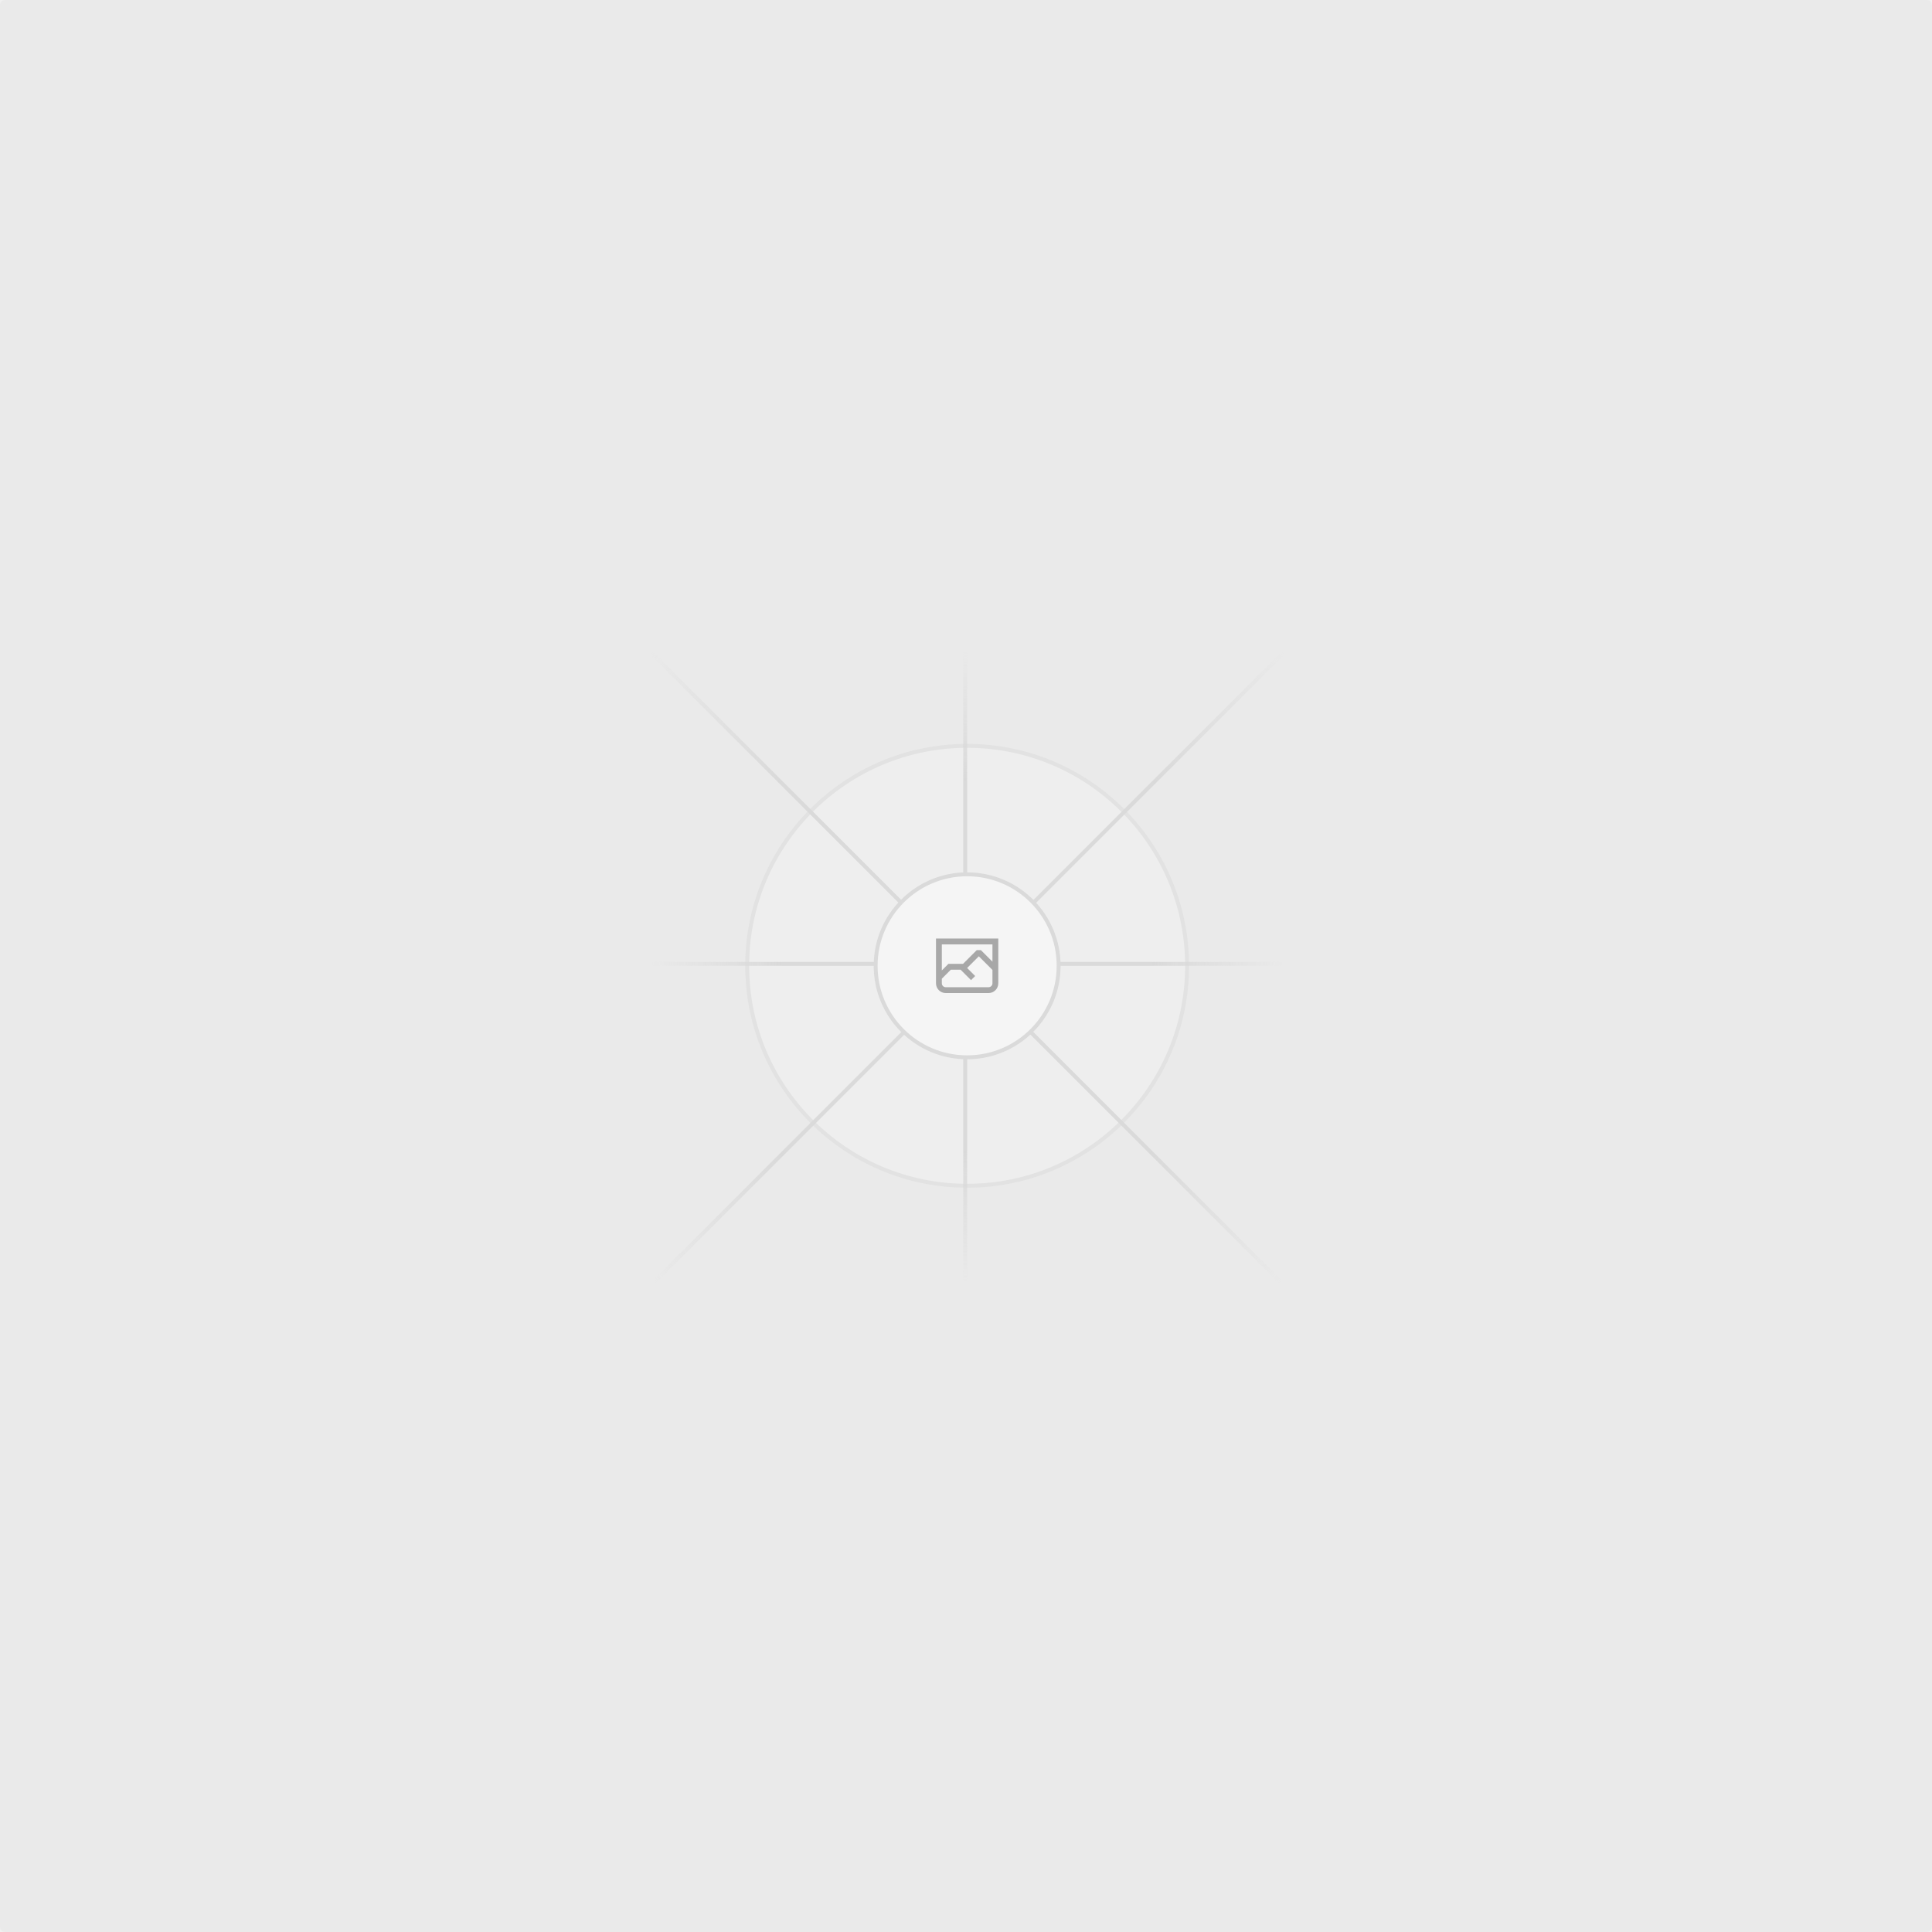
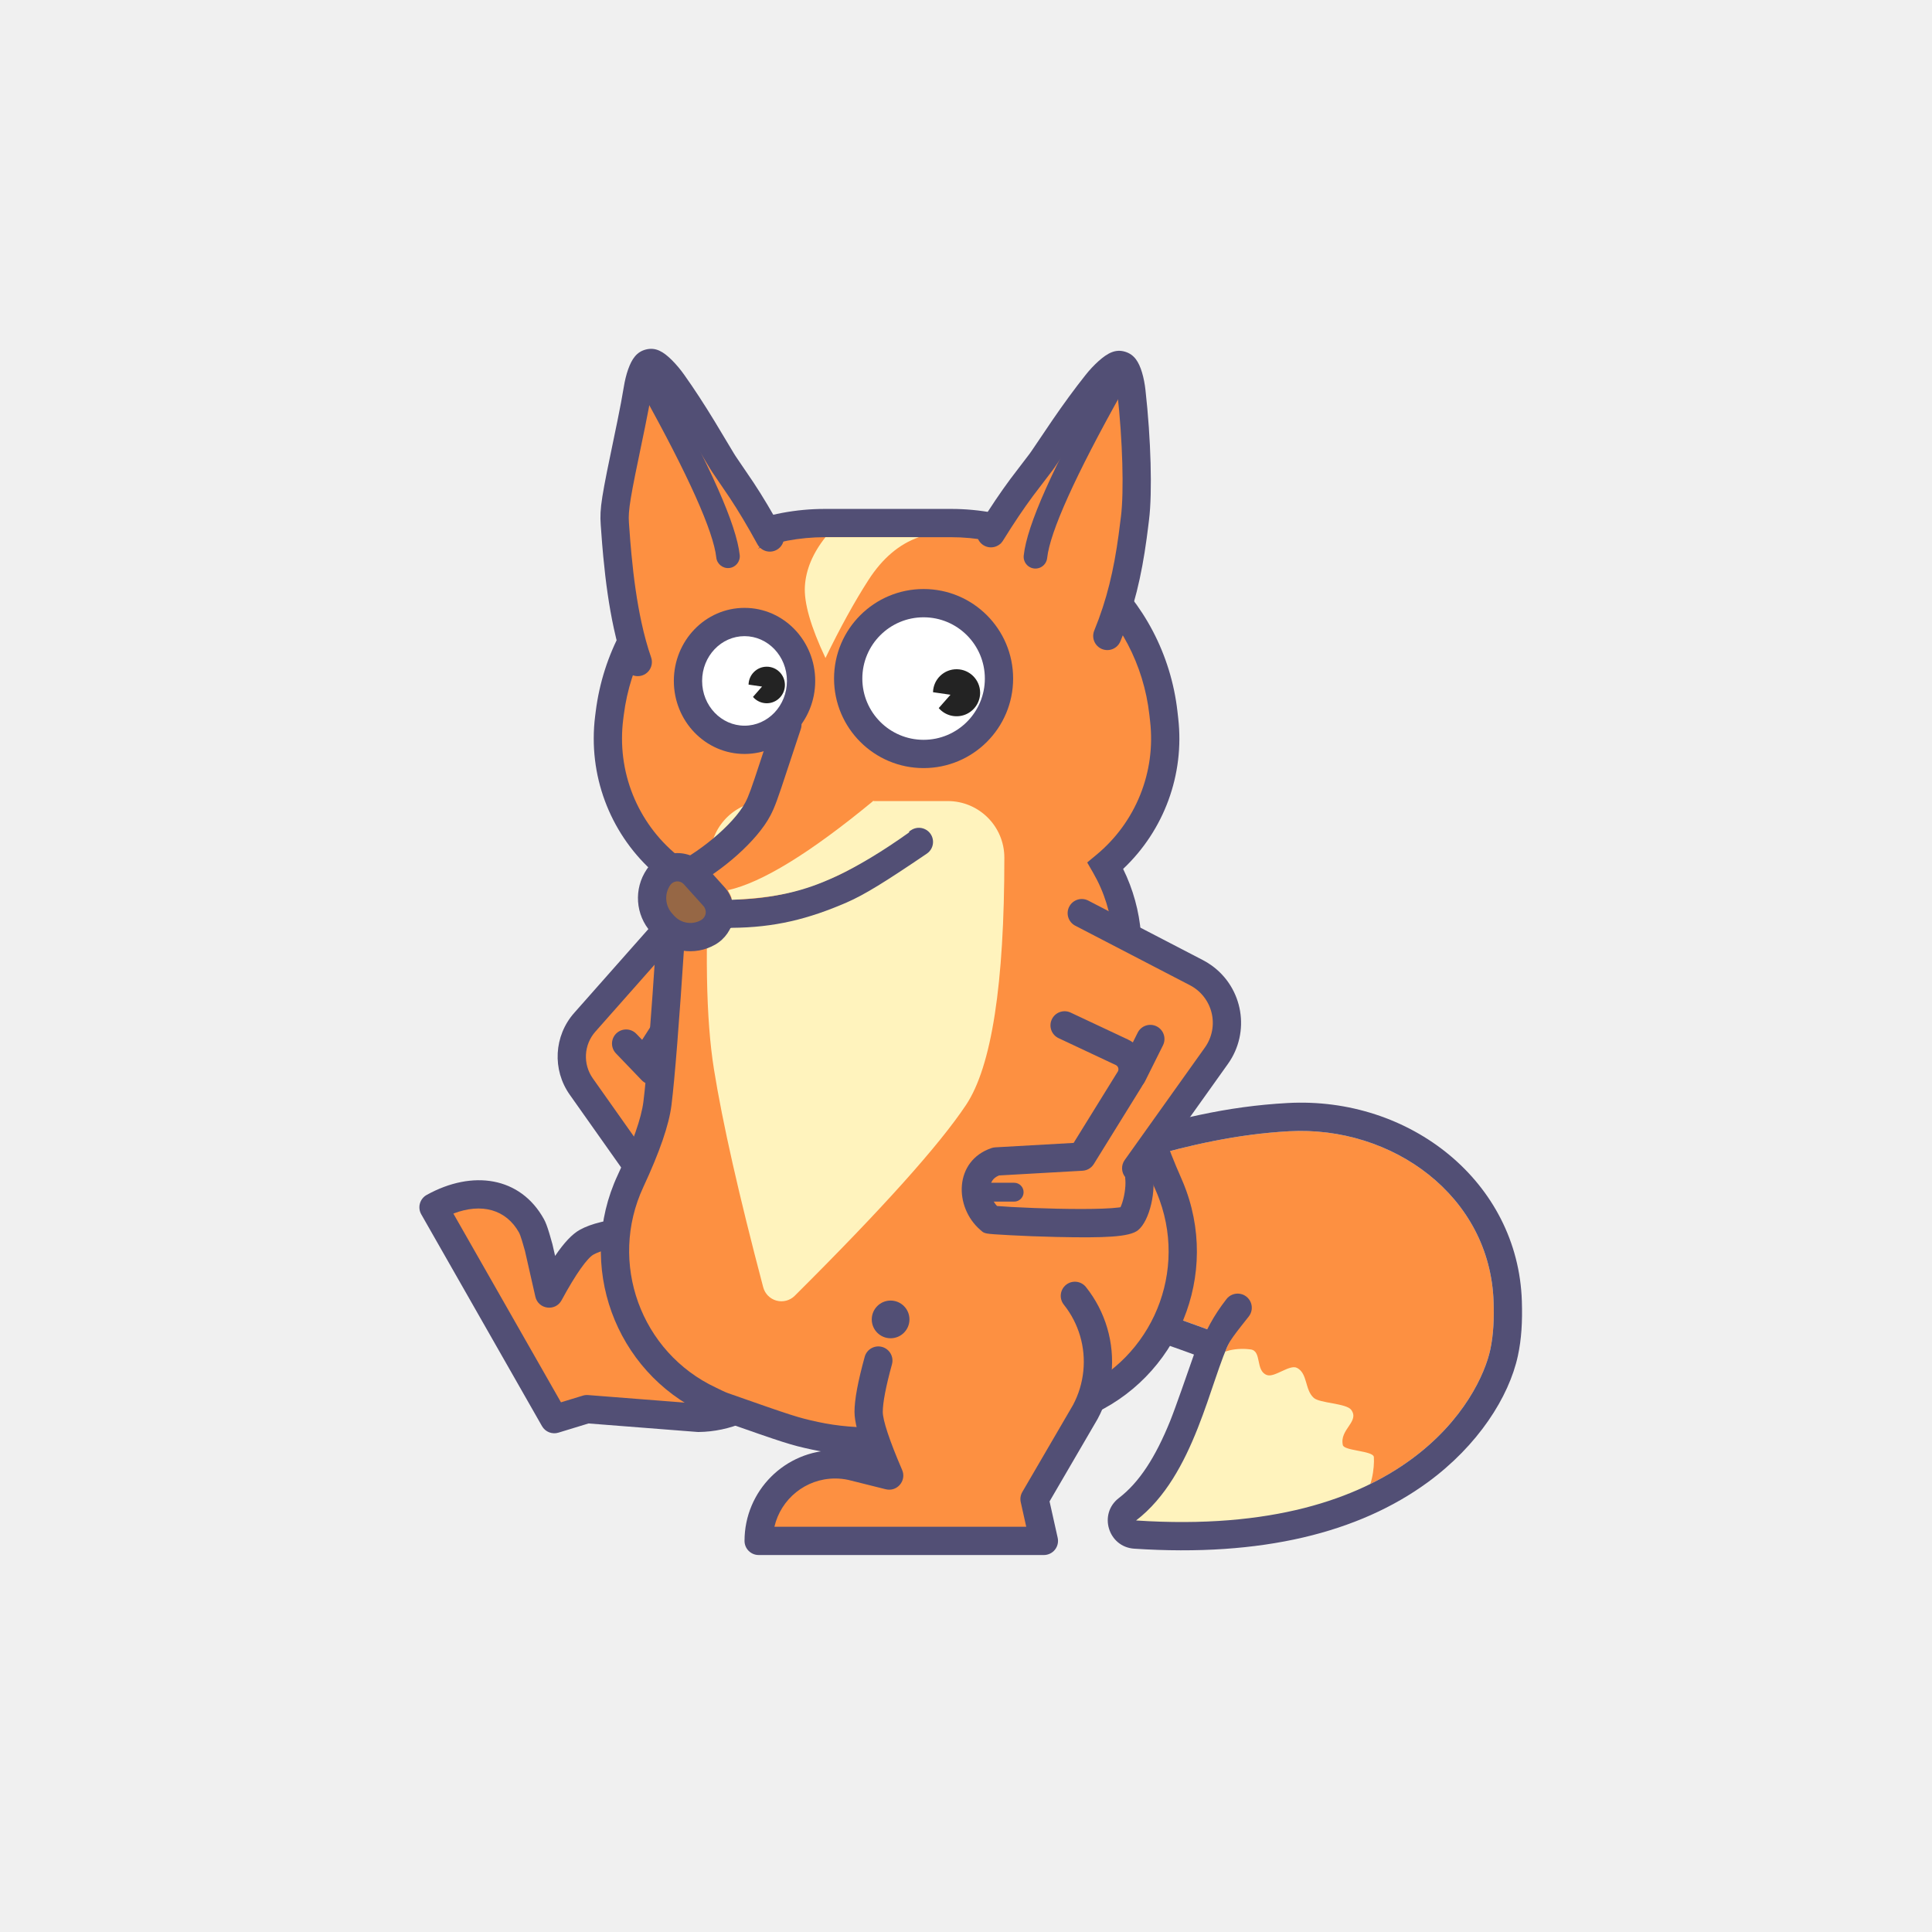
- <svg xmlns="http://www.w3.org/2000/svg" width="1200" height="1200" fill="none">
-   <rect width="1200" height="1200" fill="#EAEAEA" rx="3" />
-   <g opacity=".5">
-     <g opacity=".5">
-       <path fill="#FAFAFA" d="M600.709 736.5c-75.454 0-136.621-61.167-136.621-136.62 0-75.454 61.167-136.621 136.621-136.621 75.453 0 136.62 61.167 136.62 136.621 0 75.453-61.167 136.62-136.62 136.62Z" />
-       <path stroke="#C9C9C9" stroke-width="2.418" d="M600.709 736.5c-75.454 0-136.621-61.167-136.621-136.62 0-75.454 61.167-136.621 136.621-136.621 75.453 0 136.62 61.167 136.62 136.621 0 75.453-61.167 136.62-136.62 136.62Z" />
-     </g>
-     <path stroke="url(#a)" stroke-width="2.418" d="M0-1.209h553.581" transform="scale(1 -1) rotate(45 1163.11 91.165)" />
-     <path stroke="url(#b)" stroke-width="2.418" d="M404.846 598.671h391.726" />
-     <path stroke="url(#c)" stroke-width="2.418" d="M599.5 795.742V404.017" />
-     <path stroke="url(#d)" stroke-width="2.418" d="m795.717 796.597-391.441-391.44" />
-     <path fill="#fff" d="M600.709 656.704c-31.384 0-56.825-25.441-56.825-56.824 0-31.384 25.441-56.825 56.825-56.825 31.383 0 56.824 25.441 56.824 56.825 0 31.383-25.441 56.824-56.824 56.824Z" />
-     <g clip-path="url(#e)">
-       <path fill="#666" fill-rule="evenodd" d="M616.426 586.58h-31.434v16.176l3.553-3.554.531-.531h9.068l.074-.074 8.463-8.463h2.565l7.18 7.181V586.58Zm-15.715 14.654 3.698 3.699 1.283 1.282-2.565 2.565-1.282-1.283-5.2-5.199h-6.066l-5.514 5.514-.073.073v2.876a2.418 2.418 0 0 0 2.418 2.418h26.598a2.418 2.418 0 0 0 2.418-2.418v-8.317l-8.463-8.463-7.181 7.181-.071.072Zm-19.347 5.442v4.085a6.045 6.045 0 0 0 6.046 6.045h26.598a6.044 6.044 0 0 0 6.045-6.045v-7.108l1.356-1.355-1.282-1.283-.074-.073v-17.989h-38.689v23.43l-.146.146.146.147Z" clip-rule="evenodd" />
-     </g>
-     <path stroke="#C9C9C9" stroke-width="2.418" d="M600.709 656.704c-31.384 0-56.825-25.441-56.825-56.824 0-31.384 25.441-56.825 56.825-56.825 31.383 0 56.824 25.441 56.824 56.825 0 31.383-25.441 56.824-56.824 56.824Z" />
-   </g>
-   <defs>
-     <linearGradient id="a" x1="554.061" x2="-.48" y1=".083" y2=".087" gradientUnits="userSpaceOnUse">
-       <stop stop-color="#C9C9C9" stop-opacity="0" />
-       <stop offset=".208" stop-color="#C9C9C9" />
-       <stop offset=".792" stop-color="#C9C9C9" />
-       <stop offset="1" stop-color="#C9C9C9" stop-opacity="0" />
-     </linearGradient>
-     <linearGradient id="b" x1="796.912" x2="404.507" y1="599.963" y2="599.965" gradientUnits="userSpaceOnUse">
-       <stop stop-color="#C9C9C9" stop-opacity="0" />
-       <stop offset=".208" stop-color="#C9C9C9" />
-       <stop offset=".792" stop-color="#C9C9C9" />
-       <stop offset="1" stop-color="#C9C9C9" stop-opacity="0" />
-     </linearGradient>
-     <linearGradient id="c" x1="600.792" x2="600.794" y1="403.677" y2="796.082" gradientUnits="userSpaceOnUse">
-       <stop stop-color="#C9C9C9" stop-opacity="0" />
-       <stop offset=".208" stop-color="#C9C9C9" />
-       <stop offset=".792" stop-color="#C9C9C9" />
-       <stop offset="1" stop-color="#C9C9C9" stop-opacity="0" />
-     </linearGradient>
-     <linearGradient id="d" x1="404.85" x2="796.972" y1="403.903" y2="796.02" gradientUnits="userSpaceOnUse">
-       <stop stop-color="#C9C9C9" stop-opacity="0" />
-       <stop offset=".208" stop-color="#C9C9C9" />
-       <stop offset=".792" stop-color="#C9C9C9" />
-       <stop offset="1" stop-color="#C9C9C9" stop-opacity="0" />
-     </linearGradient>
-     <clipPath id="e">
-       <path fill="#fff" d="M581.364 580.535h38.689v38.689h-38.689z" />
-     </clipPath>
-   </defs>
+ <svg xmlns="http://www.w3.org/2000/svg" width="800px" height="800px" viewBox="0 0 1024 1024" class="icon" version="1.1">
+   <path d="M541.971 633.791c39.397-10.917 86.59-31.177 141.235-34.207s106.653 34.204 108.429 90.499c0.267 8.512 0.022 17.041-1.776 25.373-5.365 24.881-44.097 99.962-187.717 90.419 31.234-23.952 39.122-74.247 50.278-96.371-14.483-6.194-51.297-18.884-110.45-38.065v-37.648z" fill="#FD9041" />
+   <path d="M642.657 721.381c2.645-4.793 11.249-7.338 20.195-6.159 6.109 0.807 2.375 11.404 8.689 13.592 4.084 1.416 12.001-5.824 15.912-3.799 5.702 2.955 4.044 11.574 8.869 15.894 3.194 2.865 17.251 2.832 19.838 6.326 4.625 6.249-6.306 10.327-4.428 18.697 0.702 3.122 16.224 2.93 16.444 6.361 0.365 5.699-1.044 17.083-6.419 22.173-16.956 16.057-57.756 21.259-122.403 15.607 19.351-41.889 33.785-71.455 43.303-88.693z" fill="#FFF3BD" />
+   <path d="M647.98 718.93c2.38-7.29 8.239-13.891 13.831-21.089a7.493 7.493 0 1 0-11.833-9.191c-6.616 8.512-11.411 17.273-14.351 26.274a7.493 7.493 0 0 0 4.798 9.448c3.931 1.281 6.271-1.509 7.555-5.442z" fill="#524F75" />
+   <path d="M541.971 633.791v37.648c59.152 19.181 95.966 31.871 110.45 38.068-11.157 22.123-19.044 72.419-50.278 96.371 143.62 9.543 182.352-65.538 187.717-90.419 1.798-8.332 2.043-16.861 1.776-25.373-1.776-56.295-53.785-93.529-108.429-90.499s-101.838 23.287-141.235 34.204z m-4.623 51.902a14.985 14.985 0 0 1-10.362-14.254v-37.648a14.988 14.988 0 0 1 10.984-14.443c6.022-1.668 12.488-3.624 20.967-6.316 3.142-0.999 18.527-5.952 22.945-7.35 40.485-12.82 68.725-19.294 100.494-21.054 65.066-3.606 122.248 41.917 124.239 104.987 0.347 11.064-0.195 20.138-2.108 29.007-4.708 21.816-21.127 47.549-47.818 67.057-36.322 26.544-87.827 39.654-155.543 35.153-13.792-0.917-19.094-18.432-8.125-26.844 10.859-8.327 19.389-21.611 27.163-40.768 2.797-6.901 9.503-26.297 12.643-35.283-18.789-6.938-50.72-17.728-95.479-32.244z" fill="#524F75" />
+   <path d="M334.91 652.78c-10.992 0.972-18.971 2.835-23.939 5.587s-11.604 11.831-19.911 27.236l-5.542-24.401c-0.834-2.775-2.388-8.894-3.791-11.426-10.842-19.561-32.461-20.68-51.949-9.878l64.005 112.275 17.326-5.292 59.067 4.615a55.643 55.643 0 0 0 21.237-4.491 55.541 55.541 0 0 0 29.586-30.018" fill="#FD9041" />
+   <path d="M292.824 659.546a2465.692 2465.692 0 0 0-1.334-4.693 160.568 160.568 0 0 0-0.51-1.708c-0.937-3.072-1.748-5.277-2.702-7.001-12.45-22.466-37.848-26.262-62.134-12.8a7.493 7.493 0 0 0-2.877 10.262l64.005 112.278a7.493 7.493 0 0 0 8.699 3.454l15.967-4.878 57.654 4.506c0.225 0.017 0.452 0.027 0.677 0.022a63.171 63.171 0 0 0 24.091-5.095 63.018 63.018 0 0 0 33.565-34.054 7.493 7.493 0 0 0-13.856-5.704 48.031 48.031 0 0 1-25.607 25.982 48.228 48.228 0 0 1-18.055 3.884l-58.718-4.588a7.538 7.538 0 0 0-2.772 0.302l-11.594 3.542L240.29 643.219c14.905-5.732 27.97-2.278 34.881 10.19 0.287 0.517 0.837 2.018 1.476 4.111 0.145 0.47 0.292 0.972 0.452 1.519 0.147 0.502 0.869 3.055 1.164 4.056l5.49 24.169c1.534 6.748 10.617 7.987 13.901 1.896 7.62-14.131 13.687-22.431 16.948-24.239 3.861-2.14 10.927-3.791 20.967-4.678a7.493 7.493 0 0 0-1.316-14.928c-11.946 1.056-20.84 3.132-26.914 6.499-4.081 2.263-8.359 6.826-13.125 13.844l-1.391-6.112z" fill="#524F75" />
+   <path d="M352.338 493.908l22.973 16.499-33.43 52.224 46.57 44.179L358.425 647.118l-50.338-71.235a27.478 27.478 0 0 1 1.861-34.059l42.391-47.916z" fill="#FD9041" />
+   <path d="M353.465 503.94L315.559 546.791a19.98 19.98 0 0 0-1.354 24.768l44.377 62.804 19.883-26.691-41.742-39.604a7.498 7.498 0 0 1-1.154-9.476l29.601-46.242-11.706-8.409z m-1.936 57.519l42.079 39.916a7.493 7.493 0 0 1 0.852 9.913l-30.026 40.306c-3.042 4.086-9.189 4.006-12.128-0.152L301.968 580.208a34.966 34.966 0 0 1 2.368-43.348l42.391-47.918a7.493 7.493 0 0 1 9.983-1.121l22.973 16.499a7.493 7.493 0 0 1 1.938 10.125l-30.091 47.014z" fill="#524F75" />
+   <path d="M350.947 562.176l-13.664-14.224a7.493 7.493 0 1 0-10.807 10.382l13.664 14.224a7.493 7.493 0 0 0 10.807-10.382z" fill="#524F75" />
+   <path d="M585.885 458.859c21.949-18.192 34.589-46.787 31.155-77.272l-0.4-3.544C610.172 320.622 561.719 277.229 504.075 277.229h-66.835c-57.928 0-106.808 43.2-114.066 100.812l-0.302 2.403A87.827 87.827 0 0 0 322.185 391.4c0 31.349 16.456 58.848 41.18 74.285a87.452 87.452 0 0 0-7.935 31.172c-2.93 44.836-5.255 74.15-6.971 87.942-1.194 9.586-5.957 23.33-14.294 41.227-20.38 43.765-1.509 95.809 42.151 116.239 2.62 1.224 4.526 2.308 7.255 3.269 40.138 14.109 51.145 18.819 86.321 18.714 35.173-0.105 60.376-4.598 99.368-18.714 45.318-16.409 68.783-66.538 52.414-111.963a85.981 85.981 0 0 0-2.31-5.759c-8.199-18.532-12.897-32.868-14.084-43.013-1.683-14.363-4.353-44.134-8.02-89.313a87.25 87.25 0 0 0-11.376-36.627z" fill="#FD9041" />
+   <path d="M604.732 494.884c3.659 45.088 6.326 74.802 7.992 89.046 1.081 9.241 5.567 22.948 13.494 40.848 0.907 2.053 1.743 4.138 2.505 6.254 17.768 49.312-7.705 103.729-56.912 121.546-39.207 14.199-65.284 19.056-101.898 19.164-16.451 0.05-27.95-0.937-39.506-3.422-11.394-2.448-14.391-3.439-49.319-15.717a44.606 44.606 0 0 1-4.665-1.963c-0.192-0.09-2.56-1.251-3.279-1.588-47.404-22.183-67.891-78.676-45.768-126.184 8.035-17.253 12.575-30.35 13.649-38.989 1.693-13.597 4.009-42.823 6.928-87.507a95.095 95.095 0 0 1 6.107-27.915A94.907 94.907 0 0 1 314.693 391.4c0-3.976 0.25-7.95 0.747-11.893l0.302-2.403C323.472 315.752 375.533 269.737 437.241 269.737h66.835c61.46 0 113.115 46.26 120.013 107.465l0.397 3.544a94.945 94.945 0 0 1-29.206 79.802 94.945 94.945 0 0 1 9.453 34.336z m-23.629-41.792a79.972 79.972 0 0 0 28.492-70.666l-0.4-3.544c-6.044-53.633-51.292-94.158-105.12-94.158h-66.835C383.093 284.722 337.396 325.11 330.61 378.977l-0.305 2.403A80.491 80.491 0 0 0 329.678 391.4a79.937 79.937 0 0 0 37.656 67.929l5.617 3.507-2.787 6.004a79.929 79.929 0 0 0-7.255 28.507c-2.94 44.986-5.27 74.39-7.013 88.381-1.311 10.53-6.299 24.916-14.935 43.465-18.637 40.018-1.381 87.609 38.535 106.286 0.862 0.402 3.324 1.608 3.409 1.651 1.236 0.589 2.143 0.982 3.154 1.336 34.057 11.971 37.026 12.952 47.499 15.203 10.402 2.238 20.862 3.134 36.315 3.087 34.841-0.102 59.215-4.643 96.84-18.267 41.427-15 62.886-60.836 47.918-102.378a79.24 79.24 0 0 0-2.113-5.265c-8.482-19.159-13.382-34.127-14.676-45.173-1.693-14.481-4.371-44.307-8.045-89.578a79.762 79.762 0 0 0-10.4-33.495l-3.159-5.477 4.865-4.031z" fill="#524F75" />
+   <path d="M437.518 348.754c7.745-15.989 15.325-29.751 22.743-41.282S476.6 288.356 487.024 284.722H437.518c-6.721 8.469-10.355 17.116-10.907 25.94s3.082 21.519 10.907 38.093z" fill="#FFF3BD" />
+   <path d="M406.353 424.585h96.001c16.549 0 29.963 13.412 29.971 29.961 0.025 67.06-6.751 110.769-20.325 131.127-14.276 21.409-44.537 55.119-90.781 101.129a9.99 9.99 0 0 1-16.706-4.536c-12.885-48.815-21.586-87.342-26.11-115.582-4.251-26.534-4.905-64.505-1.968-113.909C377.376 436.943 390.494 424.585 406.353 424.585z" fill="#FFF3BD" />
+   <path d="M465.558 721.026c-3.439 12.495-5.16 21.596-5.16 27.311 0 5.709 3.624 16.951 10.872 33.73l-19.988-4.995a40.441 40.441 0 0 0-8.632-0.932C420.26 776.14 402.107 794.299 402.107 816.702h151.17l-4.943-22.166 26.926-46.2a56.165 56.165 0 0 0 6.376-20.865A56.003 56.003 0 0 0 569.716 686.829" fill="#FD9041" />
+   <path d="M453.098 769.801a48.498 48.498 0 0 0-10.447-1.154C416.119 768.647 394.615 790.163 394.615 816.702a7.493 7.493 0 0 0 7.493 7.493h151.17a7.493 7.493 0 0 0 7.315-9.124l-4.306-19.299 25.45-43.665a63.875 63.875 0 0 0 7.353-23.879 63.448 63.448 0 0 0-13.514-46.065 7.493 7.493 0 0 0-11.726 9.333 48.5 48.5 0 0 1 10.332 35.223 48.635 48.635 0 0 1-5.465 17.965l-26.859 46.08a7.485 7.485 0 0 0-0.839 5.405l2.907 13.042H410.452c3.392-14.656 16.521-25.578 32.199-25.578 2.365 0 4.723 0.257 7.033 0.759l19.768 4.943c6.022 1.506 11.157-4.543 8.694-10.242-6.831-15.815-10.255-26.439-10.255-30.755 0-4.868 1.616-13.427 4.893-25.323a7.493 7.493 0 0 0-14.448-3.974c-3.606 13.095-5.43 22.745-5.43 29.296 0 5.068 1.946 12.555 5.844 22.875l-5.652-1.414z" fill="#524F75" />
+   <path d="M472.039 699.317m-9.99 0a9.99 9.99 0 1 0 19.98 0 9.99 9.99 0 1 0-19.98 0Z" fill="#524F75" />
+   <path d="M338.01 350.822c-8.924-25.538-11.097-58.815-12.138-73.253-0.969-13.409 7.947-45.443 12.176-71.415 0.602-3.694 2.518-12.74 6.151-13.647 3.599-0.897 10.115 7.34 12.261 10.362 12.425 17.525 21.267 33.555 26.229 41.532 5.425 8.721 11.811 15.81 25.36 40.513" fill="#FD9041" />
+   <path d="M350.348 207.205c5.375 7.583 10.365 15.278 15.627 23.909 2.14 3.514 9.054 15.16 10.355 17.246 0.38 0.612 0.774 1.229 1.184 1.861 1.299 1.996 7.413 10.829 9.366 13.792 4.493 6.813 9.084 14.443 14.601 24.506a7.493 7.493 0 0 0 13.14-7.205c-5.712-10.412-10.51-18.392-15.23-25.548-2.088-3.169-8.167-11.946-9.313-13.709a95.891 95.891 0 0 1-1.024-1.611c-1.199-1.926-8.065-13.489-10.282-17.126-5.427-8.909-10.6-16.884-16.199-24.781a60.846 60.846 0 0 0-6.424-7.643c-4.596-4.553-8.577-6.951-13.762-5.659-4.94 1.231-7.488 4.99-9.461 10.537-1.024 2.88-1.778 6.127-2.275 9.176-0.869 5.335-1.976 11.182-3.472 18.482a1297.932 1297.932 0 0 1-1.131 5.457c-7.24 34.616-8.284 40.48-7.653 49.219 0.667 9.228 0.839 11.489 1.351 16.916 1.289 13.694 3.052 26.252 5.592 37.98 1.591 7.348 3.444 14.129 5.597 20.29a7.493 7.493 0 1 0 14.146-4.945c-1.936-5.537-3.629-11.736-5.098-18.517-2.395-11.064-4.081-23.062-5.317-36.212-0.497-5.28-0.667-7.48-1.324-16.594-0.475-6.556 0.709-13.205 7.375-45.071 0.422-2.026 0.794-3.811 1.144-5.517 1.534-7.483 2.675-13.514 3.582-19.081a44.282 44.282 0 0 1 1.069-4.875c1.374 1.479 2.78 3.234 3.836 4.723z" fill="#524F75" />
+   <path d="M340.118 207.497c24.801 44.551 38.035 74.242 39.534 88.027a6.244 6.244 0 1 0 12.415-1.351c-1.751-16.079-15.375-46.647-41.037-92.747a6.241 6.241 0 0 0-8.492-2.418 6.236 6.236 0 0 0-2.42 8.489z" fill="#524F75" />
+   <path d="M590.965 336.097c8.956-25.575 10.332-48.652 11.361-63.118 0.957-13.434-1.096-40.733-5.4-66.765-0.609-3.701-2.555-12.77-6.221-13.684-3.629-0.904-10.185 7.34-12.338 10.365-12.498 17.54-21.384 33.59-26.377 41.577-5.455 8.731-11.878 15.822-25.498 40.555" fill="#FD9041" />
+   <path d="M587.189 207.972c-5.794 7.295-11.212 14.726-16.946 23.08-2.333 3.399-9.883 14.678-11.296 16.696-0.415 0.592-0.839 1.189-1.289 1.798-1.404 1.926-8.01 10.435-10.128 13.295-4.87 6.574-9.878 13.961-15.942 23.727a7.493 7.493 0 0 1-12.733-7.905c6.279-10.11 11.514-17.835 16.629-24.741 2.263-3.057 8.826-11.511 10.07-13.215 0.387-0.532 0.759-1.046 1.114-1.556 1.301-1.863 8.799-13.062 11.217-16.584 5.914-8.619 11.529-16.322 17.565-23.919a60.491 60.491 0 0 1 6.856-7.3c4.84-4.291 8.961-6.471 14.069-4.91 4.868 1.489 7.233 5.377 8.931 11.017 0.884 2.937 1.479 6.229 1.821 9.306 2.922 26.107 3.676 54.297 1.888 68.71l-0.282 2.283-0.302 2.433c-0.24 1.921-0.46 3.604-0.687 5.28-2.717 19.956-6.668 36.782-13.879 54.367a7.493 7.493 0 1 1-13.864-5.687c6.654-16.234 10.332-31.901 12.892-50.705a632.35 632.35 0 0 0 1.251-9.815c1.616-13.05 0.894-40.161-1.908-65.201a43.607 43.607 0 0 0-0.859-5.063 49.739 49.739 0 0 0-4.188 4.61z" fill="#524F75" />
+   <path d="M594.879 207.55c-25.006 44.624-38.348 74.362-39.861 88.164a6.244 6.244 0 1 1-12.413-1.359c1.763-16.109 15.502-46.729 41.38-92.909a6.239 6.239 0 0 1 8.497-2.393 6.236 6.236 0 0 1 2.398 8.497z" fill="#524F75" />
+   <path d="M364.644 360.898a31.22 29.971 90 1 0 59.941 0 31.22 29.971 90 1 0-59.941 0Z" fill="#FFFFFF" />
+   <path d="M394.615 399.61C373.855 399.61 357.151 382.212 357.151 360.898S373.855 322.185 394.615 322.185s37.463 17.398 37.463 38.712S415.374 399.61 394.615 399.61z m0-14.985c12.343 0 22.478-10.557 22.478-23.727S406.958 337.171 394.615 337.171s-22.478 10.557-22.478 23.727S382.272 384.624 394.615 384.624z" fill="#524F75" />
+   <path d="M399.095 369.382a9.593 9.593 0 0 0 7.293 3.357c5.32 0 9.633-4.338 9.633-9.688 0-5.352-4.313-9.688-9.633-9.688-5.255 0-9.528 4.231-9.633 9.491l7.143 1.044-4.803 5.485z" fill="#232323" />
+   <path d="M489.522 359.649m-39.961 0a39.961 39.961 0 1 0 79.922 0 39.961 39.961 0 1 0-79.922 0Z" fill="#FFFFFF" />
+   <path d="M489.522 407.102C463.313 407.102 442.068 385.856 442.068 359.649S463.313 312.195 489.522 312.195s47.454 21.247 47.454 47.454-21.244 47.454-47.454 47.454z m0-14.985c17.932 0 32.468-14.536 32.468-32.468S507.454 327.18 489.522 327.18 457.054 341.716 457.054 359.649s14.536 32.468 32.468 32.468z" fill="#524F75" />
+   <path d="M497.549 375.303A12.488 12.488 0 0 0 519.493 367.141a12.49 12.49 0 0 0-24.976-0.255l9.258 1.346-6.226 7.071z" fill="#232323" />
+   <path d="M486.994 446.267c-17.223 11.691-31.087 20.792-41.28 25.205-14.868 6.441-33.22 12.79-59.275 12.79-2.84 1.231-13.105 1.886-15.58 0.045-3.849-2.865-17.803-16.122-13.225-18.082 13.292-5.687 36.027-22.193 44.069-37.463 3.442-6.539 6.566-17.818 15.645-44.729" fill="#FD9041" />
+   <path d="M366.804 470.126c16.032-8.567 34.376-24.299 41.512-37.851 2.34-4.443 3.851-8.664 9.056-24.534a2271.869 2271.869 0 0 1 7.058-21.292 7.49 7.49 0 1 0-14.199-4.788c-2.368 7.018-3.821 11.416-7.098 21.412-4.848 14.786-6.314 18.872-8.077 22.218-6.294 11.953-26.102 27.955-40.383 34.067-6.064 2.595-6.569 8.299-4.258 13.287 1.036 2.238 2.727 4.596 4.995 7.21 3.344 3.856 8.167 8.402 10.959 10.482 4.328 3.222 15.21 3.237 21.314 1.431 22.88-0.157 40.73-4.628 60.993-13.402 9.536-4.131 20.672-11.059 42.511-25.882a7.493 7.493 0 1 0-8.417-12.398c-20.982 14.244-31.714 20.92-40.048 24.531-18.889 8.182-35.078 12.173-56.298 12.173h-1.553l-1.424 0.617c0.04-0.017-0.554 0.122-1.396 0.247-1.121 0.165-2.455 0.277-3.756 0.312a22.9 22.9 0 0 1-3.392-0.125c-2.275-1.691-5.717-4.983-8.1-7.717z" fill="#524F75" />
+   <path d="M367.166 463.36l10.959 10.959a12.368 12.368 0 0 1-2.048 19.144 19.006 19.006 0 0 1-23.732-2.54l-1.149-1.149a19.696 19.696 0 0 1-2.927-24.119 12.096 12.096 0 0 1 18.897-2.295z" fill="#966745" />
+   <path d="M362.439 468.66a4.603 4.603 0 0 0-7.225 0.492 12.211 12.211 0 0 0 1.029 15.02l1.089 1.206a11.514 11.514 0 0 0 14.276 2.29 4.878 4.878 0 0 0 1.201-7.495l-10.37-11.514z m11.137-10.028l10.37 11.516a19.863 19.863 0 0 1-4.893 30.525 26.502 26.502 0 0 1-32.858-5.267l-1.089-1.209a27.188 27.188 0 0 1-2.29-33.46 19.586 19.586 0 0 1 30.76-2.105z" fill="#524F75" />
+   <path d="M387.904 476.922c23.465-1.079 38.065-4.363 55.578-12.598 11.674-5.492 24.524-13.247 38.547-23.262l-19.169-16.556c-33.425 27.586-59.125 43.358-77.102 47.319 0.964 2.011 1.833 2.857 2.145 5.098z" fill="#FFF3BD" />
+   <path d="M573.365 483.99l60.771 31.552c1.249 0.647 2.445 1.381 3.591 2.195 13.477 9.608 16.614 28.322 7.006 41.799l-42.523 59.657c4.123 5.14 0.45 23.679-3.746 27.019-5.157 4.101-72.814 0.999-73.975 0-8.317-7.173-11.916-25.43 3.447-30.613l45.431-2.567 25.415-41.032a9.985 9.985 0 0 0-4.243-14.301l-30.273-14.224" fill="#FD9041" />
+   <path d="M593.883 639.853c-0.297 0.05-0.629 0.097-0.999 0.147-2.006 0.262-4.81 0.465-8.277 0.594-6.431 0.247-14.928 0.25-24.464 0.04a740.03 740.03 0 0 1-23.914-0.904 270.98 270.98 0 0 1-7.785-0.524c-2.278-2.415-3.606-5.909-3.616-9.069-0.012-3.419 1.359-5.747 4.655-7.123l44.307-2.503a7.493 7.493 0 0 0 5.947-3.537l25.415-41.032a17.478 17.478 0 0 0-7.428-25.031l-30.273-14.221a7.488 7.488 0 0 0-9.965 3.594 7.488 7.488 0 0 0 3.594 9.965l30.273 14.224c1.249 0.584 1.786 2.073 1.196 3.322-0.027 0.057-7.86 12.715-23.5 37.97l-41.537 2.35c-0.674 0.04-1.336 0.165-1.973 0.38-19.988 6.743-19.913 31.342-5.944 43.388 2.42 2.09 1.504 2.011 15.797 2.807 7.163 0.4 15.992 0.739 24.419 0.922 25.71 0.567 38.782 0.065 43.315-3.537 6.296-5.01 9.98-21.499 7.518-31.809l40.191-56.38c12.011-16.849 8.087-40.243-8.761-52.251a37.376 37.376 0 0 0-4.483-2.745l-60.771-31.549a7.493 7.493 0 0 0-6.908 13.3l60.776 31.549a22.476 22.476 0 0 1 7.945 33l-42.523 59.654a7.493 7.493 0 0 0 0.26 9.039c-0.045 0.297 0.057 0.942 0.112 1.736 0.122 1.816-0.025 4.131-0.417 6.554-0.387 2.373-0.984 4.675-1.666 6.469a16.259 16.259 0 0 1-0.514 1.211z" fill="#524F75" />
+   <path d="M522.907 636.878h14.621a4.995 4.995 0 0 0 0-9.99h-14.621a4.995 4.995 0 0 0 0 9.99zM606.855 573.19l9.591-19.241a7.493 7.493 0 0 0-13.412-6.683l-9.588 19.241a7.49 7.49 0 1 0 13.409 6.683z" fill="#524F75" />
</svg>
